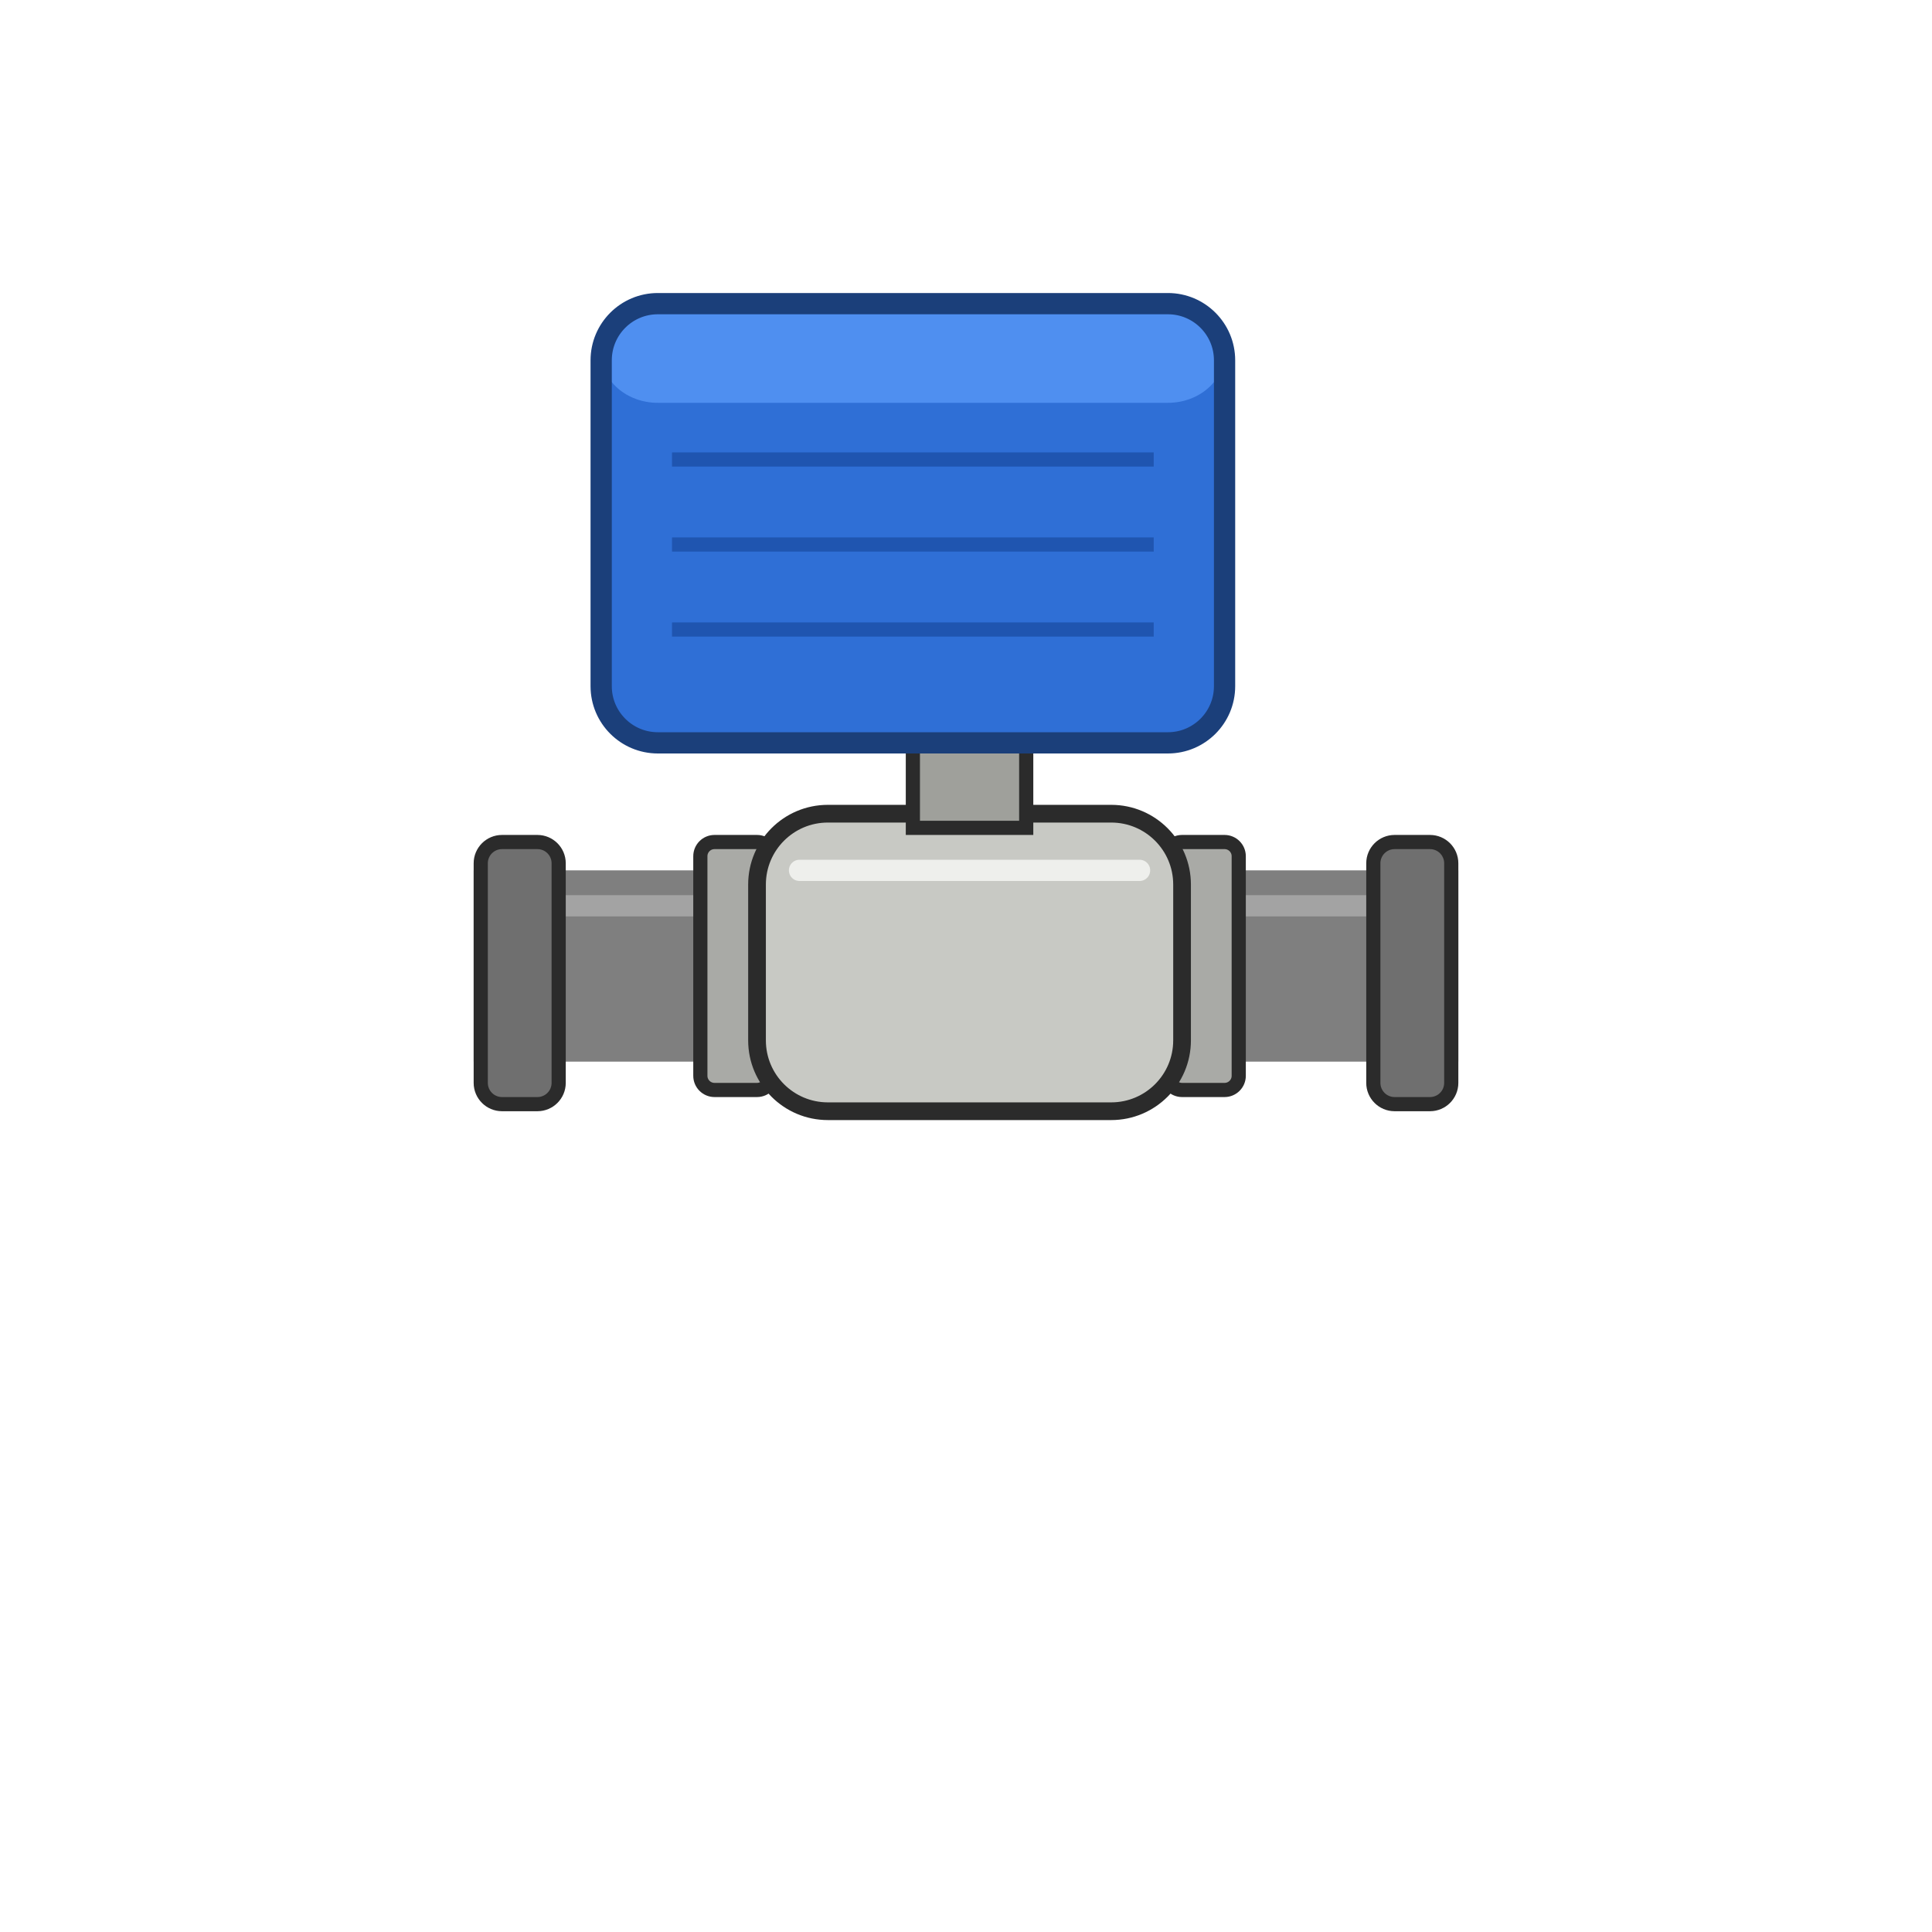
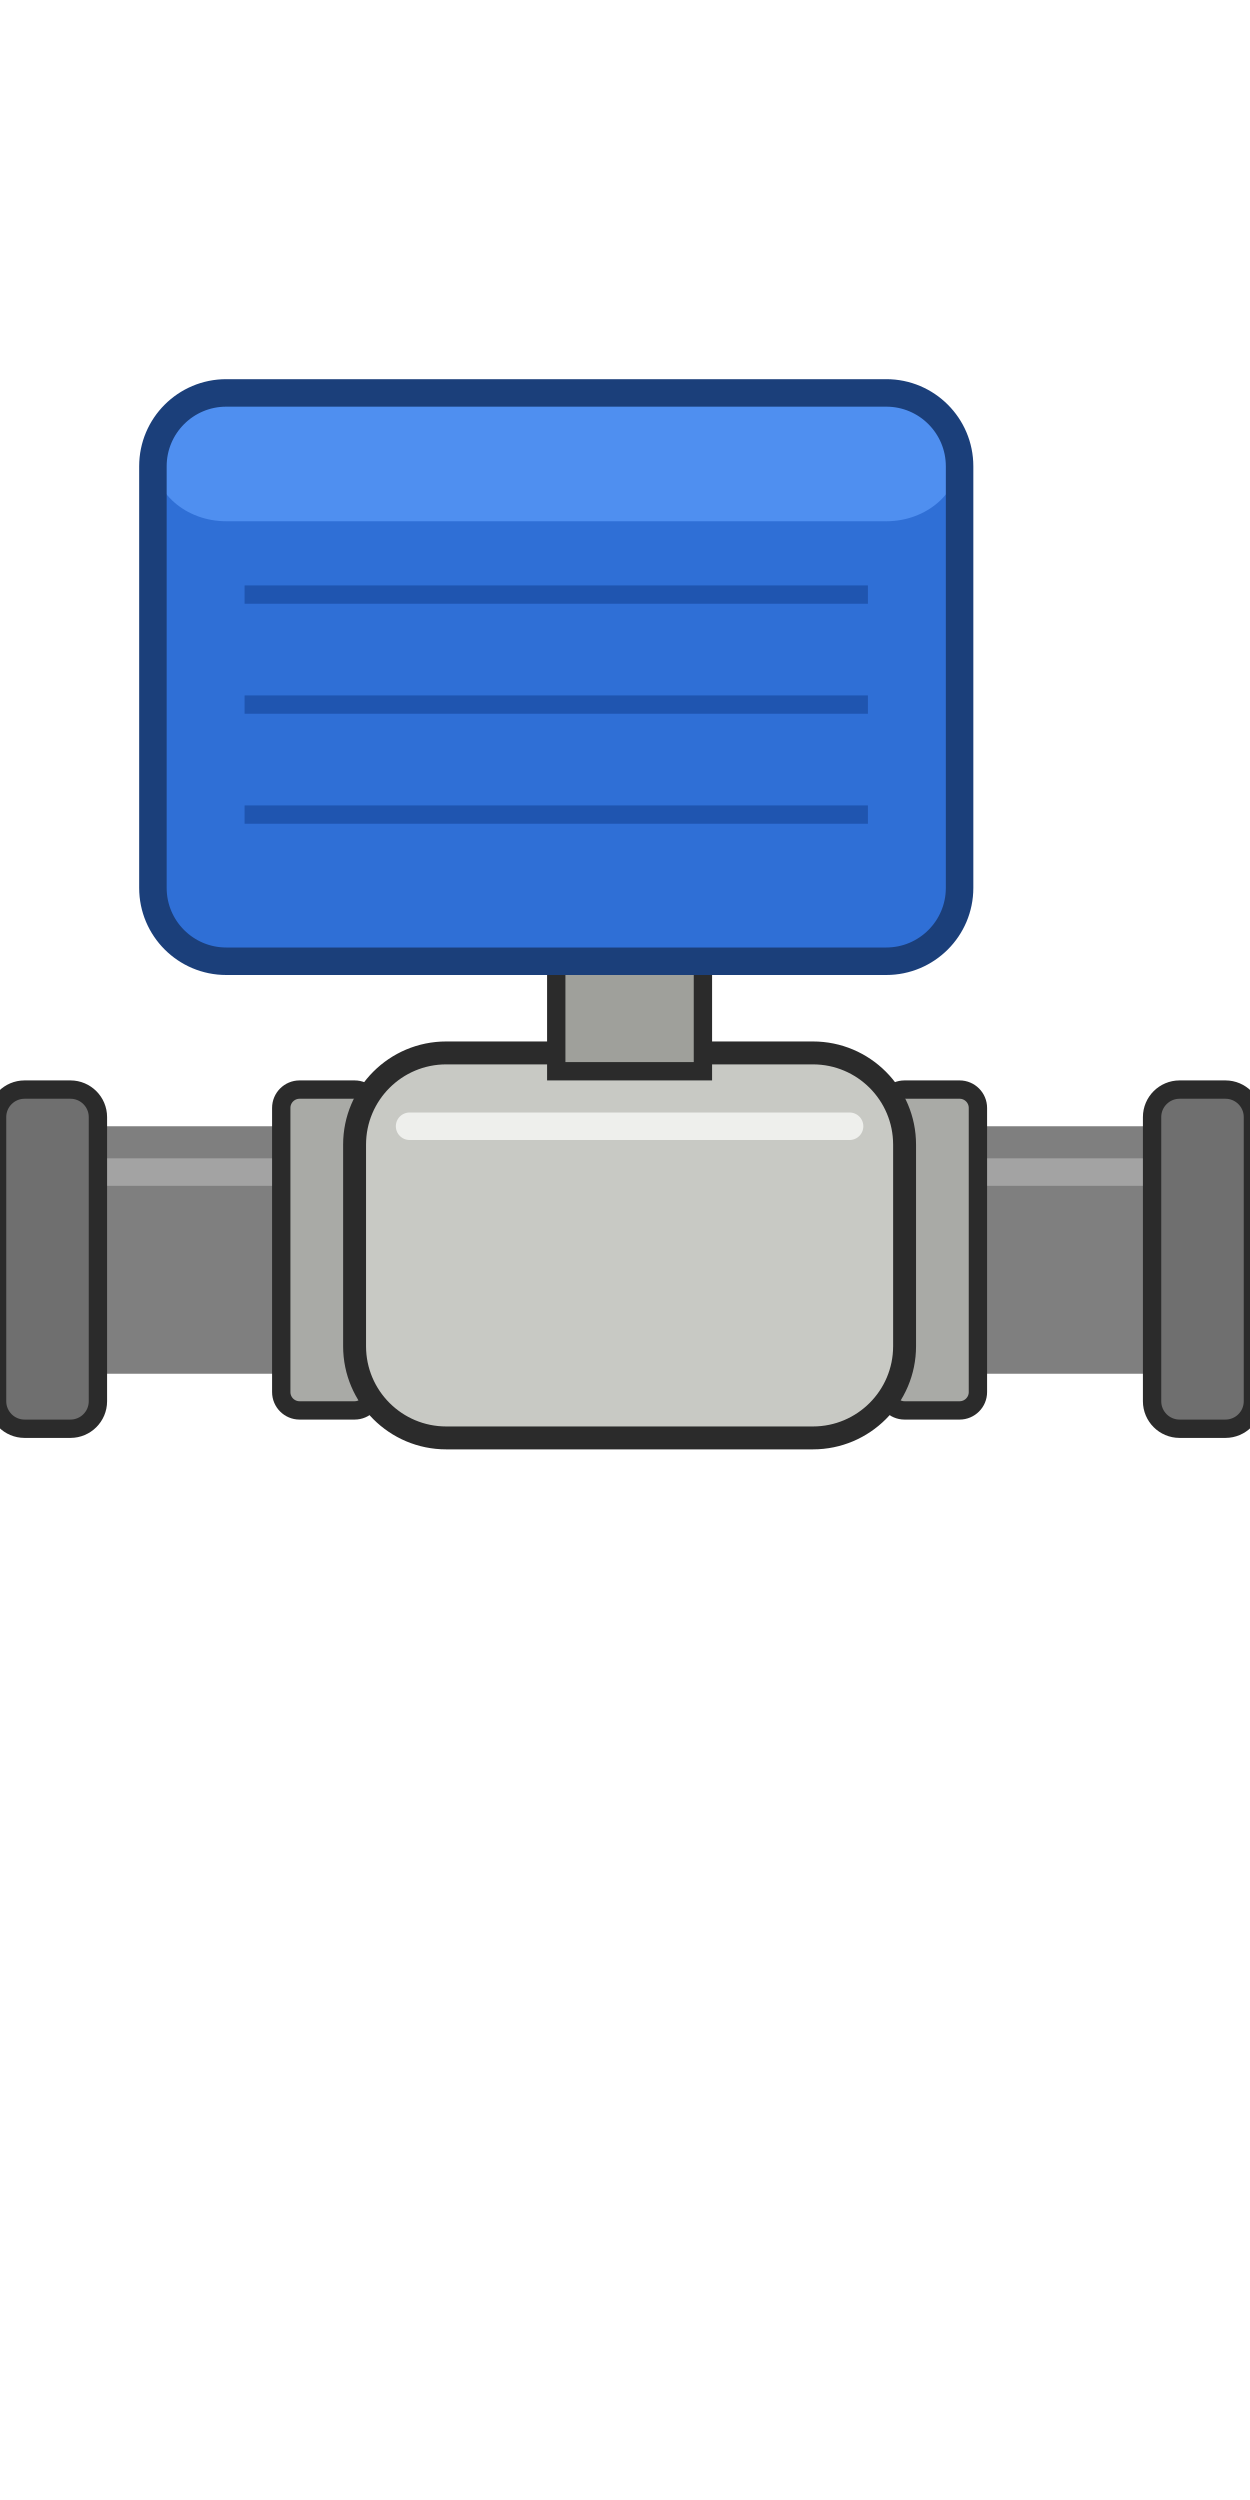
- <svg xmlns="http://www.w3.org/2000/svg" viewBox="0 0 300 300" data-valve-standard="1">
+ <svg xmlns="http://www.w3.org/2000/svg" viewBox="75 0 150 300" data-valve-standard="1">
  <g transform="translate(73.55 42.75) scale(1.1)">
    <rect x="0" y="84" width="139" height="27" fill="#7f7f7f" />
    <path d="M2 89 H137" stroke="#a3a3a3" stroke-width="3" />
    <rect x="1" y="80" width="11" height="37" rx="3" fill="#6f6f6f" stroke="#2b2b2b" stroke-width="2" />
    <rect x="127" y="80" width="11" height="37" rx="3" fill="#6f6f6f" stroke="#2b2b2b" stroke-width="2" />
    <rect x="32" y="80" width="10" height="35" rx="2" fill="#a9aaa6" stroke="#2b2b2b" stroke-width="2" />
    <rect x="98" y="80" width="10" height="35" rx="2" fill="#a9aaa6" stroke="#2b2b2b" stroke-width="2" />
    <rect x="40" y="76" width="60" height="42" rx="10" fill="#c8c9c4" stroke="#2b2b2b" stroke-width="2.5" />
    <path d="M46 84 H94" stroke="#eeefec" stroke-width="3" stroke-linecap="round" />
    <rect x="62" y="64" width="16" height="14" fill="#9fa09b" stroke="#2b2b2b" stroke-width="2" />
    <rect x="18" y="4" width="88" height="62" rx="8" fill="#2f6fd6" />
    <rect x="18" y="4" width="88" height="14" rx="8" fill="#4f8ff0" />
    <path d="M28 26 H96" stroke="#1f55b0" stroke-width="2" />
    <path d="M28 38 H96" stroke="#1f55b0" stroke-width="2" />
    <path d="M28 50 H96" stroke="#1f55b0" stroke-width="2" />
    <rect x="18" y="4" width="88" height="62" rx="8" fill="none" stroke="#1b3f7a" stroke-width="3" />
  </g>
</svg>
